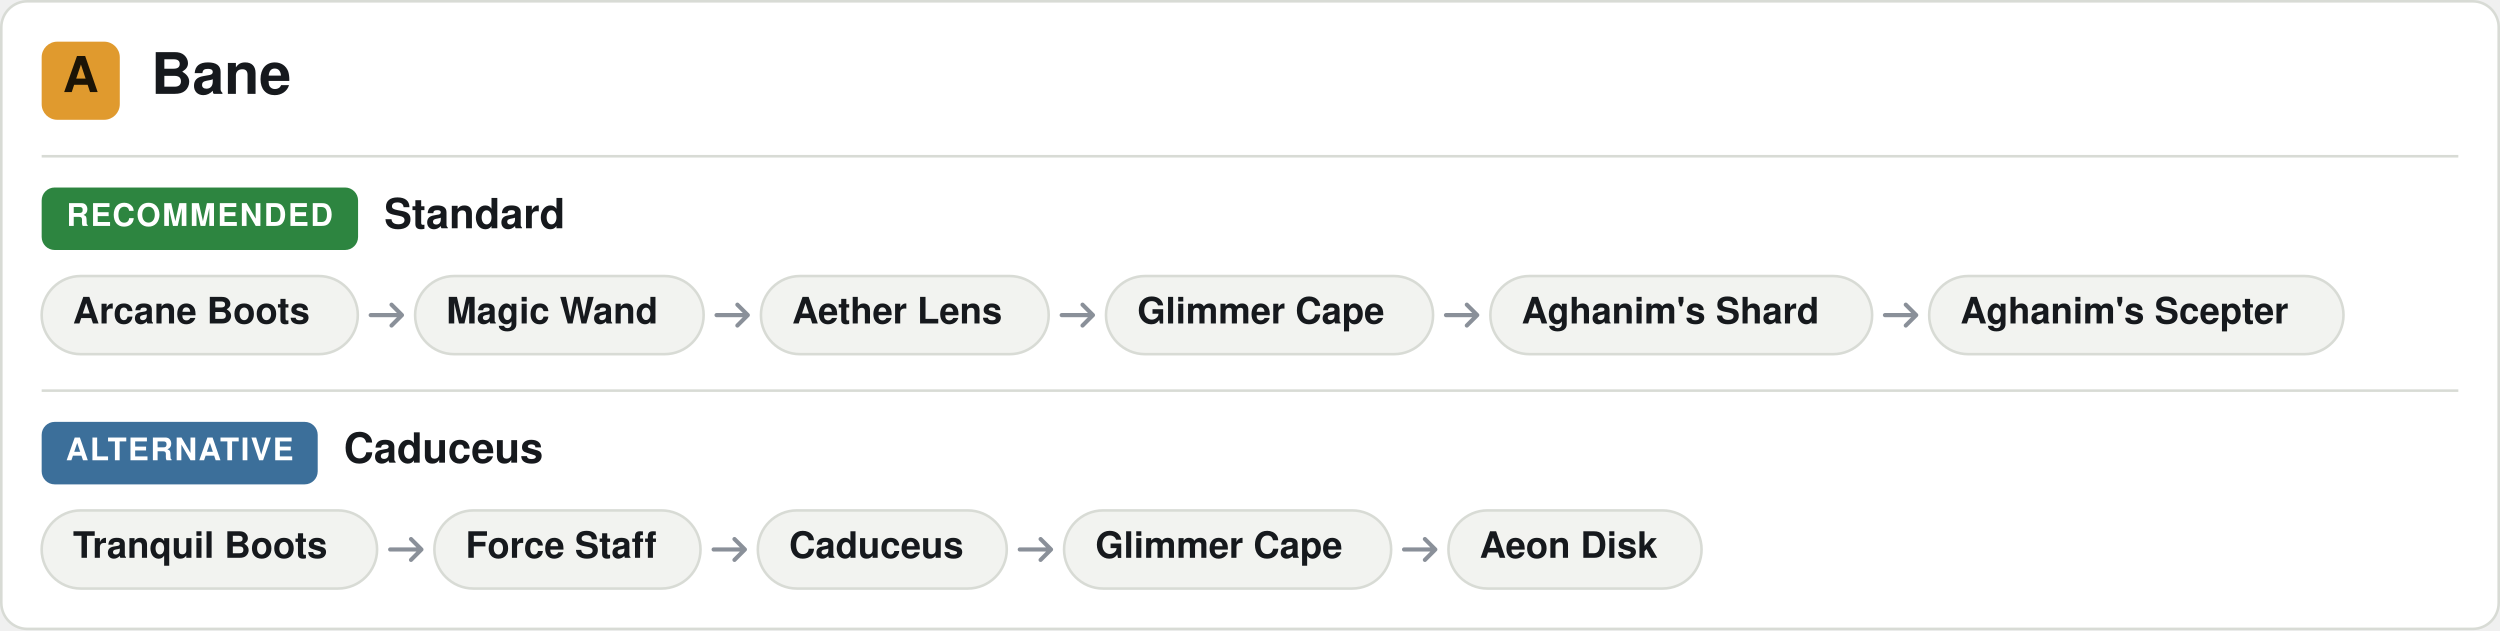
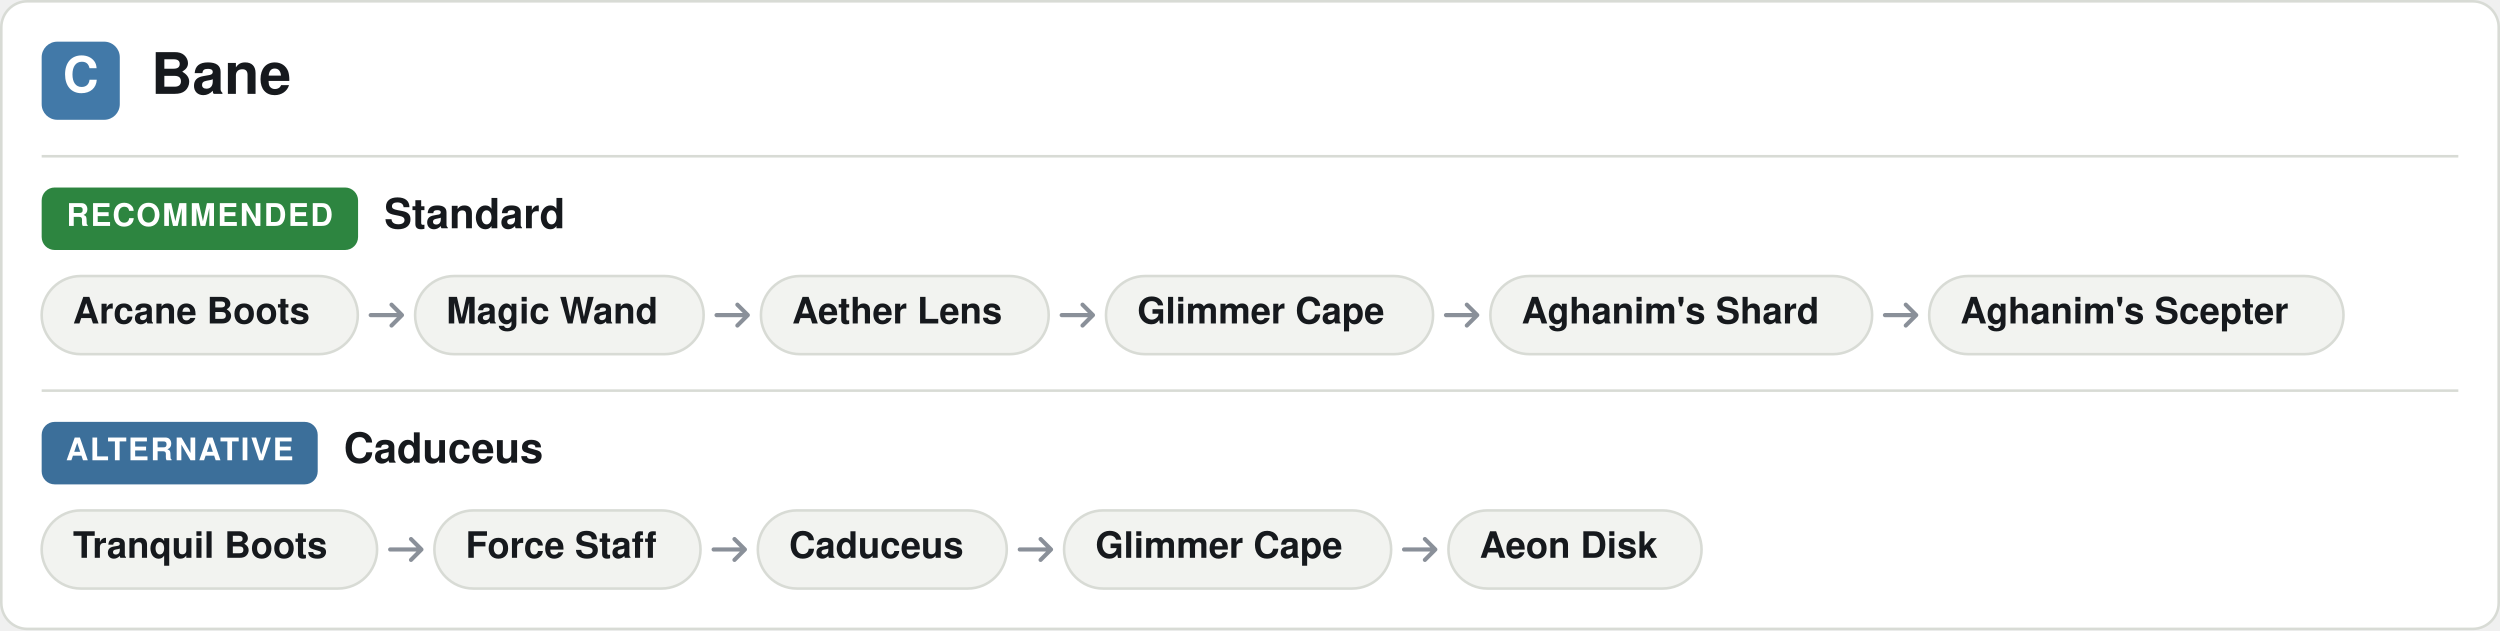
<svg xmlns="http://www.w3.org/2000/svg" viewBox="0 0 960 242" width="960" height="242" role="img" aria-label="Bane builds for patch 7.42">
  <style>
.card{fill:#ffffff;stroke:#d8dbd5}
.pill{fill:#f2f3f0;stroke:#d8dbd5}
.ink{fill:#16191d}
.muted{fill:#5b6168}
.sep{stroke:#d8dbd5}
.up{fill:#2d8540}.down{fill:#b8352a}.steady{fill:#687079}.rework{fill:#7448ab}
.rec{fill:#2d8540}.alt{fill:#3c6f9a}
.arrow{stroke:#8a9099;fill:none}
@media (prefers-color-scheme: dark){
.card{fill:#1a1d22;stroke:#2b3037}
.pill{fill:#111317;stroke:#2b3037}
.ink{fill:#e6e8eb}
.muted{fill:#9ba2ab}
.sep{stroke:#2b3037}
.up{fill:#5cc46f}.down{fill:#ef6c60}.steady{fill:#9ba2ab}.rework{fill:#ad8ae3}
.rec{fill:#3f9a52}.alt{fill:#4f88b8}
.arrow{stroke:#6f767f}
}
text{font-family:'Segoe UI',Helvetica,Arial,sans-serif;font-weight:700}
</style>
  <rect class="card" x="0.5" y="0.5" width="959" height="241" rx="10" />
-   <rect x="16" y="16" width="30" height="30" rx="6" fill="#e09a2e" />
-   <text x="31" y="31" fill="#1c1406" font-size="19" text-anchor="middle" dominant-baseline="central">A</text>
+   <rect x="16" y="16" width="30" height="30" rx="6" fill="#4279a8" />
+   <text x="31" y="31" fill="#ffffff" font-size="19" text-anchor="middle" dominant-baseline="central">C</text>
  <text class="ink" x="58" y="31" font-size="22" dominant-baseline="central">Bane</text>
  <line class="sep" x1="16" x2="944" y1="60" y2="60" />
  <rect class="rec" x="16" y="72" width="121.5" height="24" rx="5" />
  <text x="76.7" y="84" fill="#ffffff" font-size="12" letter-spacing="0.6" text-anchor="middle" dominant-baseline="central">RECOMMENDED</text>
  <text class="ink" x="147.5" y="84" font-size="16" dominant-baseline="central">Standard</text>
  <rect class="pill" x="16.0" y="106" width="121.4" height="30" rx="15.0" />
  <text class="ink" x="28.0" y="121.0" font-size="14" dominant-baseline="central">Arcane Boots</text>
  <path class="arrow" stroke-width="1.6" stroke-linecap="round" stroke-linejoin="round" d="M142.353,121.0 H154.353 M150.353,117.0 L154.353,121.0 L150.353,125.0" />
  <rect class="pill" x="159.4" y="106" width="110.8" height="30" rx="15.0" />
  <text class="ink" x="171.4" y="121.0" font-size="14" dominant-baseline="central">Magic Wand</text>
  <path class="arrow" stroke-width="1.6" stroke-linecap="round" stroke-linejoin="round" d="M275.157,121.0 H287.157 M283.157,117.0 L287.157,121.0 L283.157,125.0" />
  <rect class="pill" x="292.2" y="106" width="110.5" height="30" rx="15.0" />
  <text class="ink" x="304.2" y="121.0" font-size="14" dominant-baseline="central">Aether Lens</text>
  <path class="arrow" stroke-width="1.6" stroke-linecap="round" stroke-linejoin="round" d="M407.693,121.0 H419.693 M415.693,117.0 L419.693,121.0 L415.693,125.0" />
  <rect class="pill" x="424.7" y="106" width="125.6" height="30" rx="15.0" />
  <text class="ink" x="436.7" y="121.0" font-size="14" dominant-baseline="central">Glimmer Cape</text>
  <path class="arrow" stroke-width="1.6" stroke-linecap="round" stroke-linejoin="round" d="M555.26,121.0 H567.26 M563.26,117.0 L567.26,121.0 L563.26,125.0" />
  <rect class="pill" x="572.3" y="106" width="146.6" height="30" rx="15.0" />
  <text class="ink" x="584.3" y="121.0" font-size="14" dominant-baseline="central">Aghanim's Shard</text>
  <path class="arrow" stroke-width="1.6" stroke-linecap="round" stroke-linejoin="round" d="M723.825,121.0 H735.825 M731.825,117.0 L735.825,121.0 L731.825,125.0" />
  <rect class="pill" x="740.8" y="106" width="159.1" height="30" rx="15.0" />
  <text class="ink" x="752.8" y="121.0" font-size="14" dominant-baseline="central">Aghanim's Scepter</text>
  <line class="sep" x1="16" x2="944" y1="150" y2="150" />
  <rect class="alt" x="16" y="162" width="106.0" height="24" rx="5" />
  <text x="69.0" y="174" fill="#ffffff" font-size="12" letter-spacing="0.6" text-anchor="middle" dominant-baseline="central">ALTERNATIVE</text>
  <text class="ink" x="132.0" y="174" font-size="16" dominant-baseline="central">Caduceus</text>
  <rect class="pill" x="16.0" y="196" width="128.8" height="30" rx="15.0" />
  <text class="ink" x="28.0" y="211.0" font-size="14" dominant-baseline="central">Tranquil Boots</text>
  <path class="arrow" stroke-width="1.6" stroke-linecap="round" stroke-linejoin="round" d="M149.827,211.0 H161.827 M157.827,207.0 L161.827,211.0 L157.827,215.0" />
  <rect class="pill" x="166.8" y="196" width="102.2" height="30" rx="15.0" />
  <text class="ink" x="178.8" y="211.0" font-size="14" dominant-baseline="central">Force Staff</text>
  <path class="arrow" stroke-width="1.6" stroke-linecap="round" stroke-linejoin="round" d="M274.037,211.0 H286.037 M282.037,207.0 L286.037,211.0 L282.037,215.0" />
  <rect class="pill" x="291.0" y="196" width="95.6" height="30" rx="15.0" />
  <text class="ink" x="303.0" y="211.0" font-size="14" dominant-baseline="central">Caduceus</text>
  <path class="arrow" stroke-width="1.6" stroke-linecap="round" stroke-linejoin="round" d="M391.593,211.0 H403.593 M399.593,207.0 L403.593,211.0 L399.593,215.0" />
  <rect class="pill" x="408.6" y="196" width="125.6" height="30" rx="15.0" />
  <text class="ink" x="420.6" y="211.0" font-size="14" dominant-baseline="central">Glimmer Cape</text>
  <path class="arrow" stroke-width="1.6" stroke-linecap="round" stroke-linejoin="round" d="M539.16,211.0 H551.16 M547.16,207.0 L551.16,211.0 L547.16,215.0" />
  <rect class="pill" x="556.2" y="196" width="97.2" height="30" rx="15.0" />
  <text class="ink" x="568.2" y="211.0" font-size="14" dominant-baseline="central">Aeon Disk</text>
</svg>
